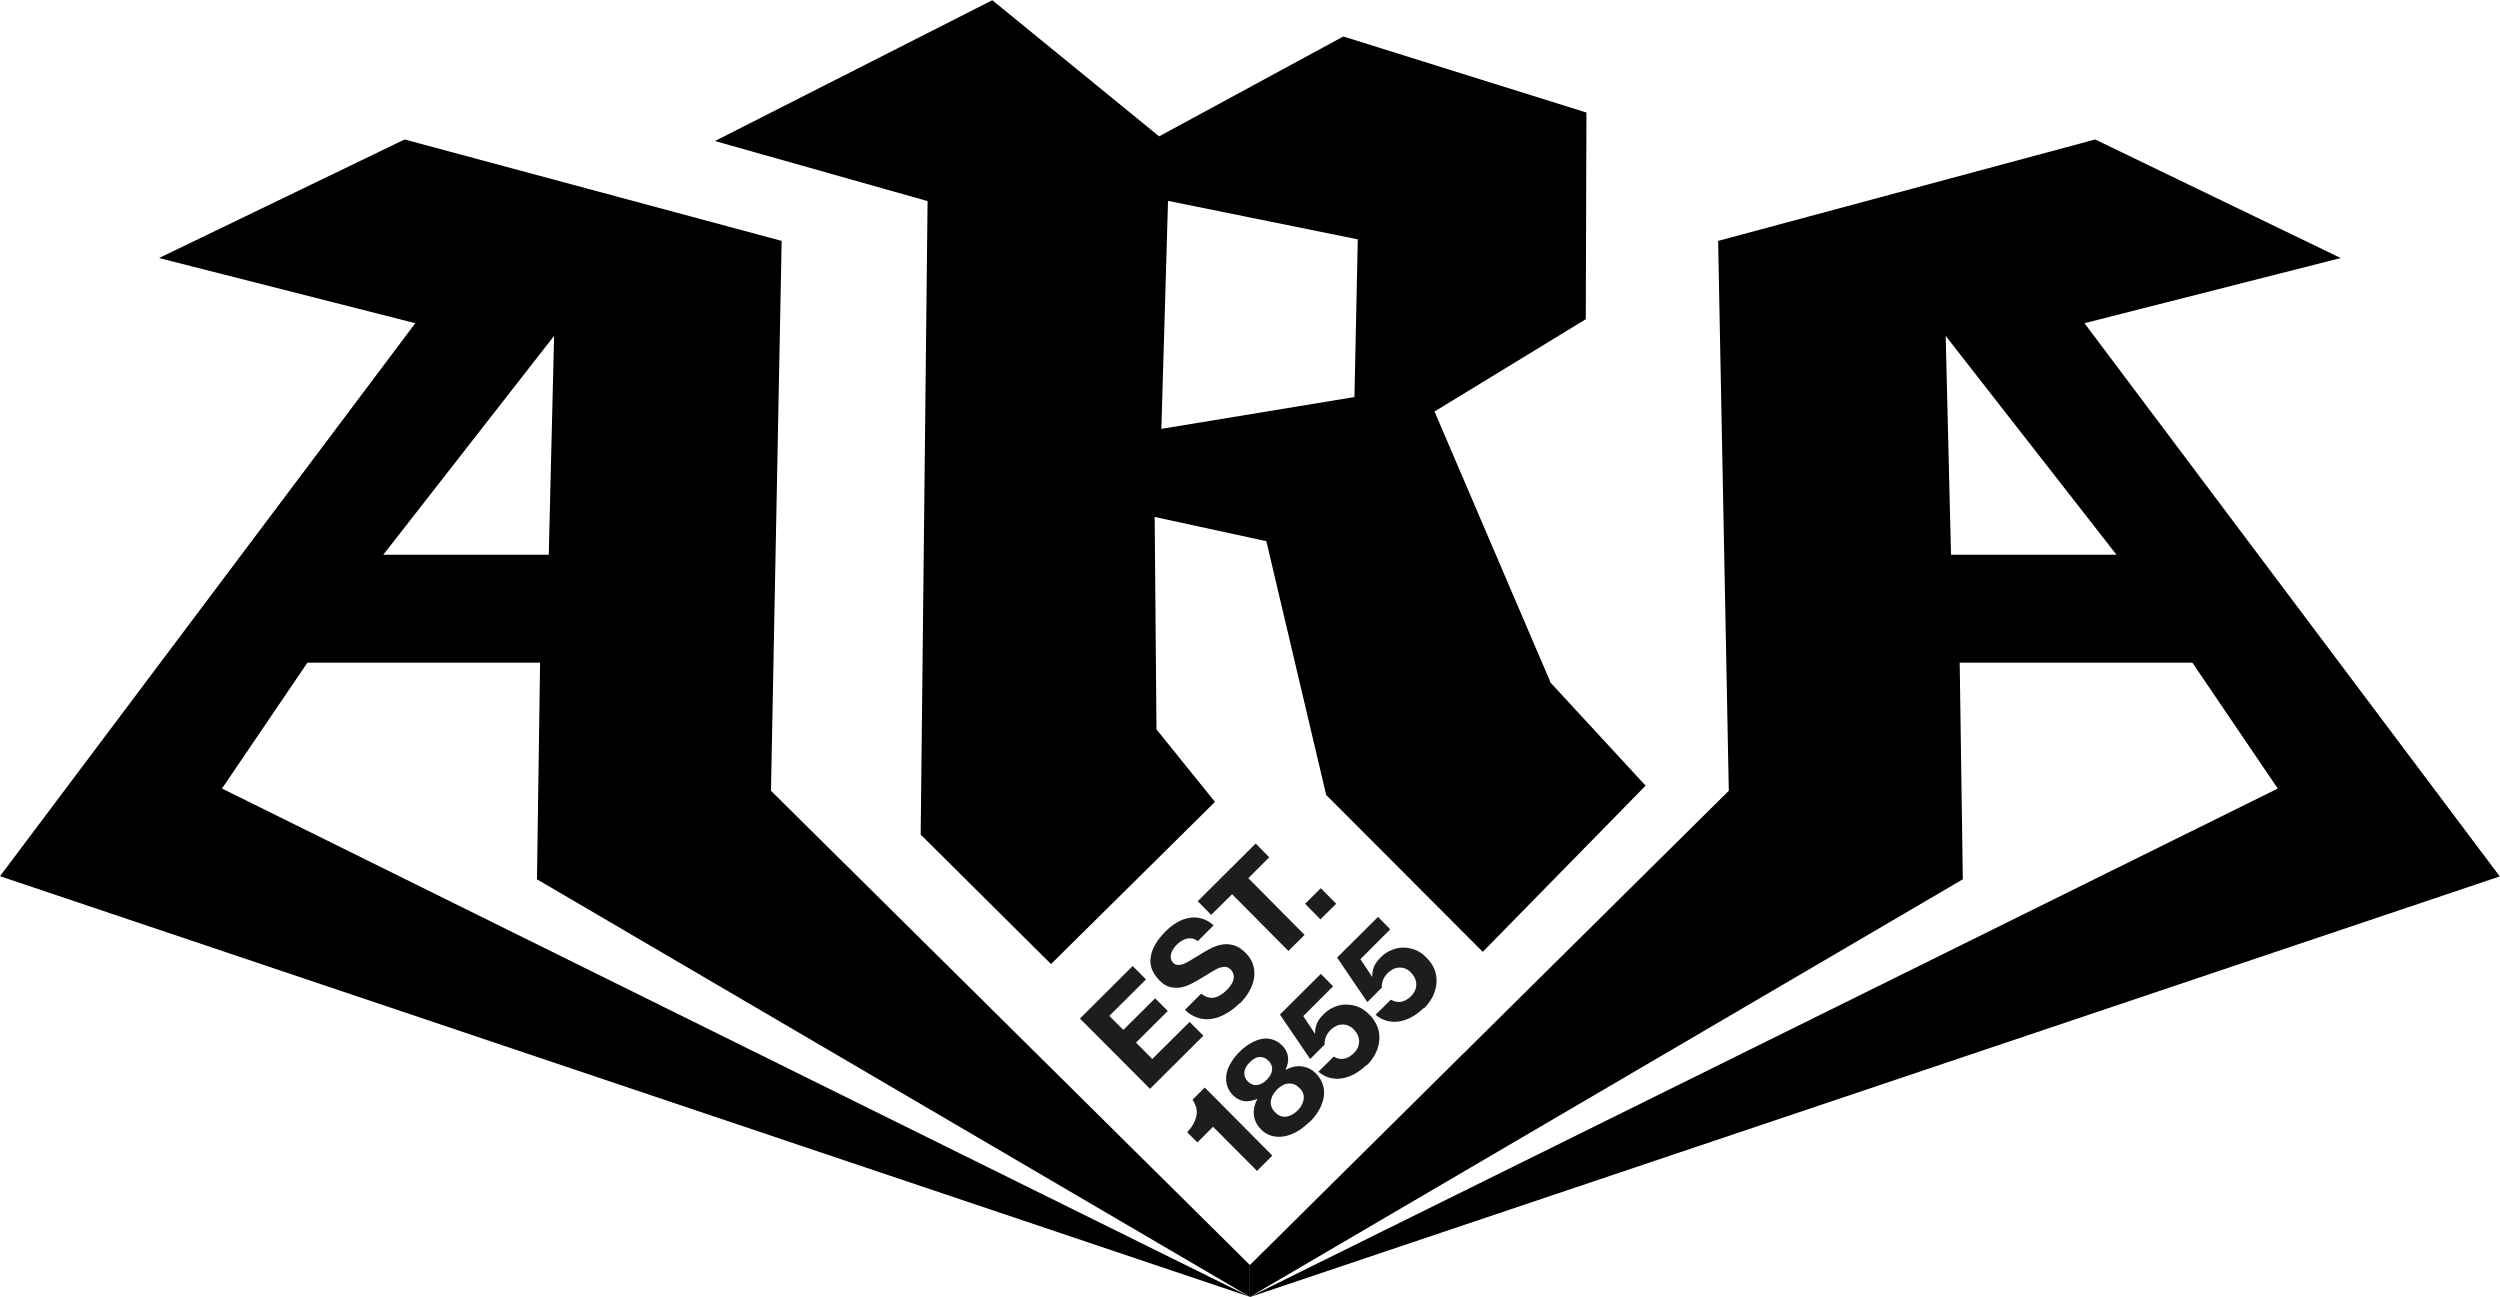
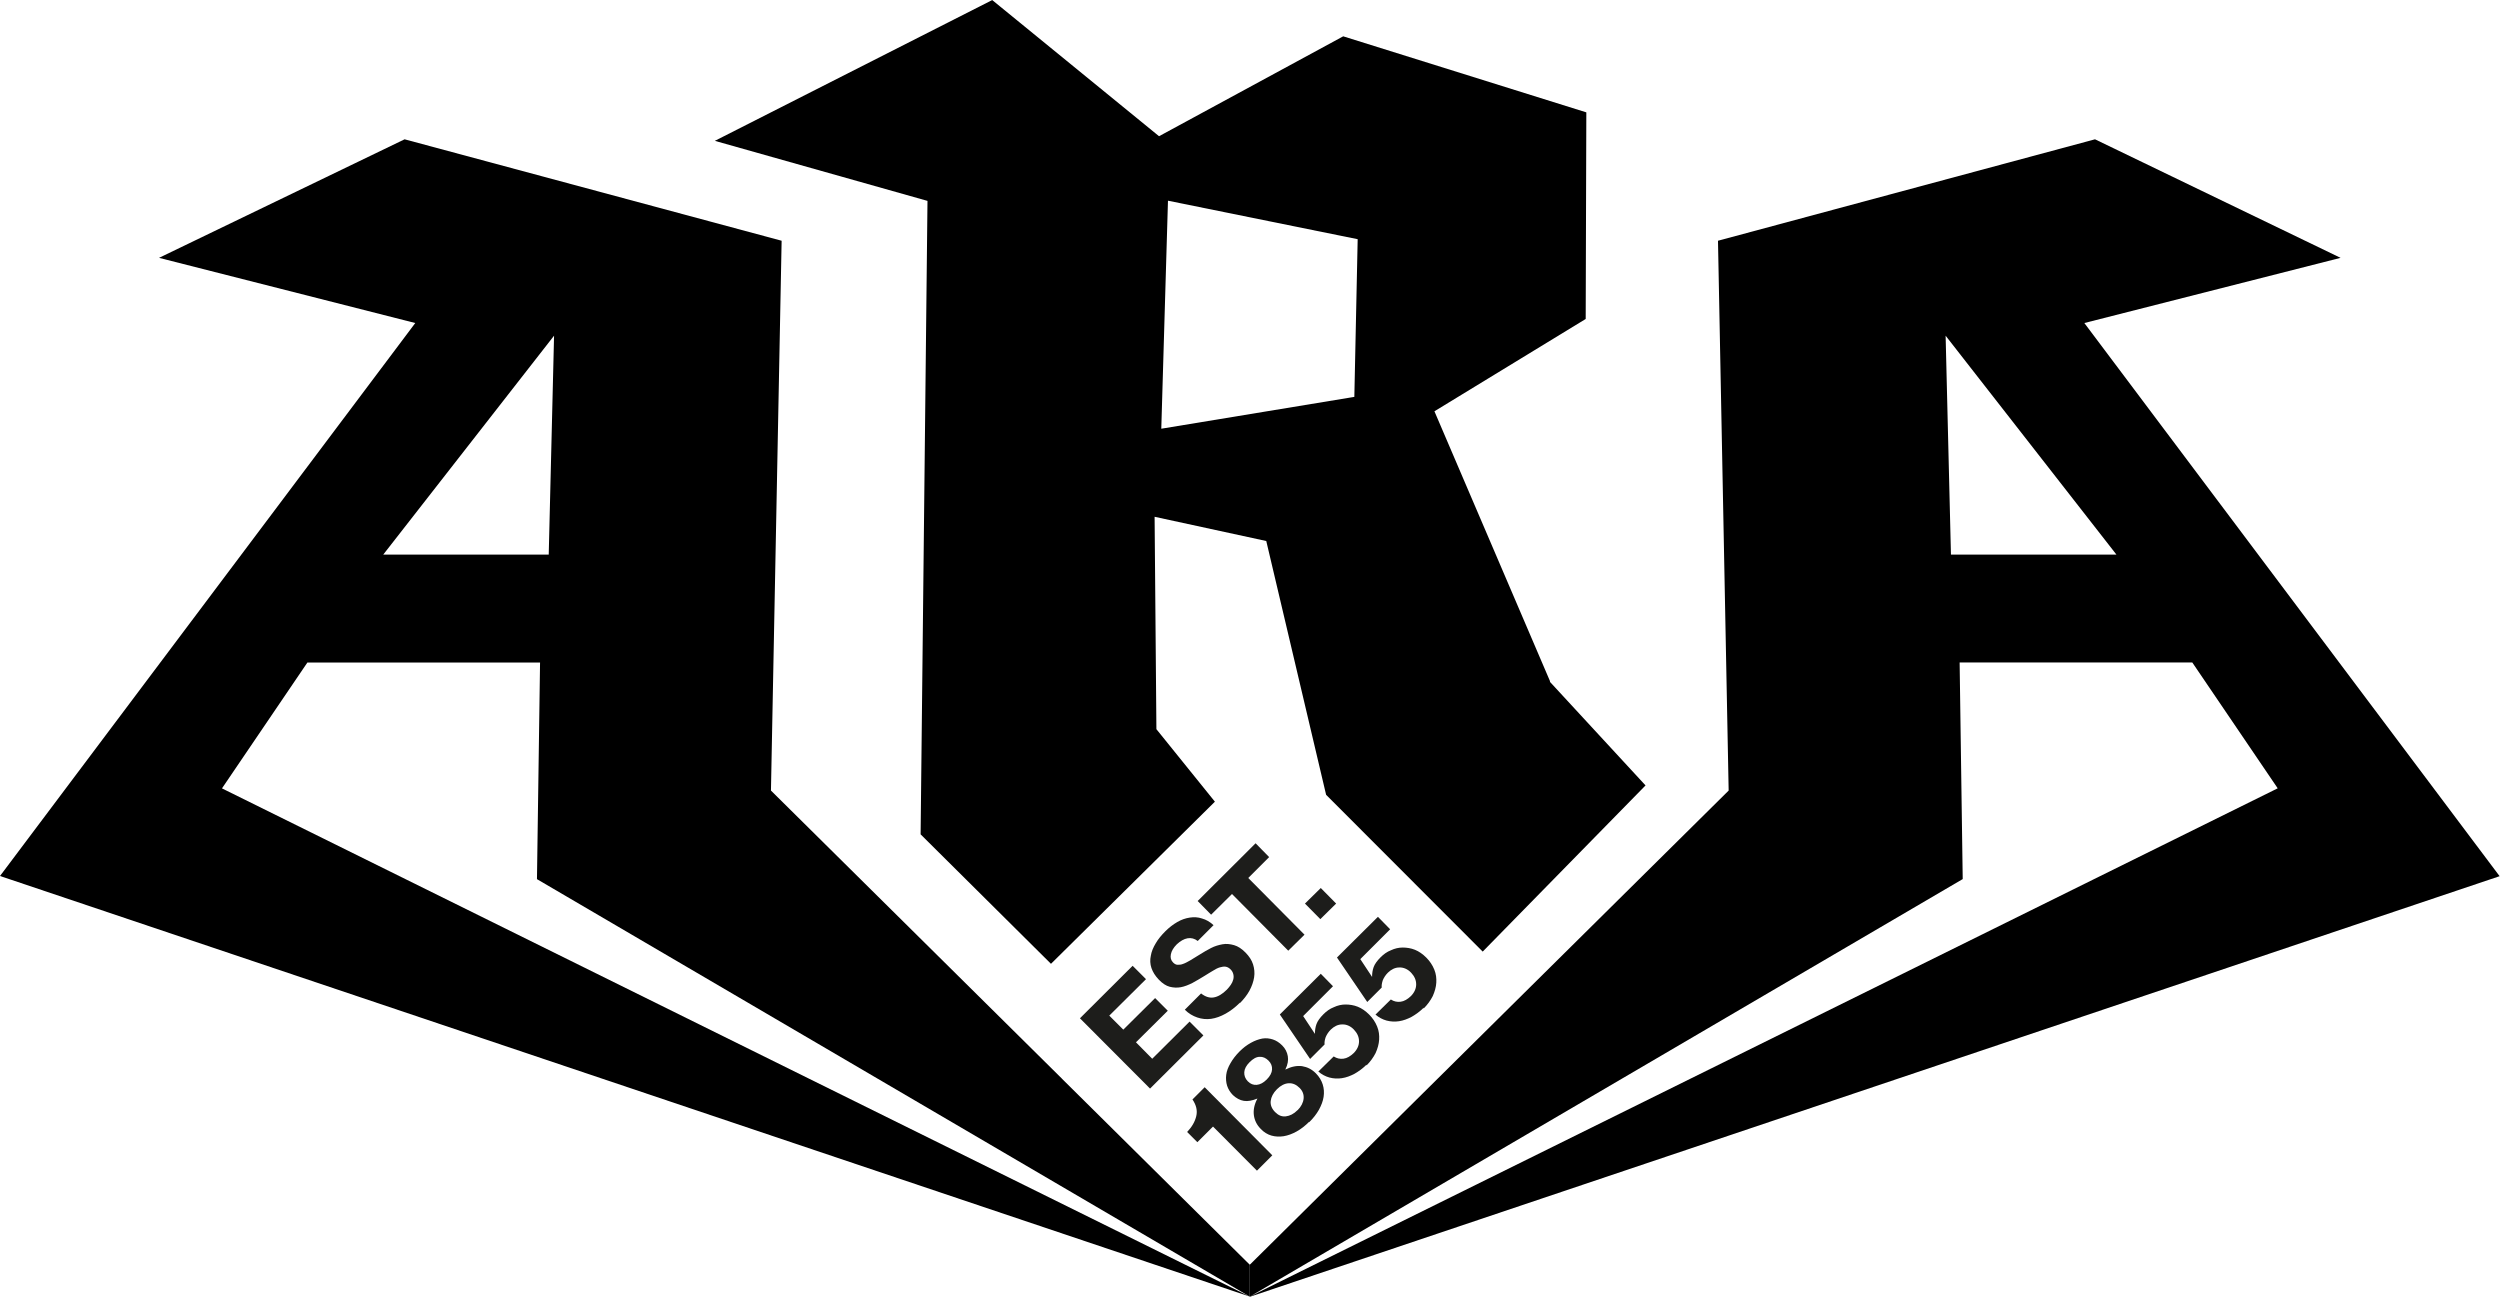
- <svg xmlns="http://www.w3.org/2000/svg" id="Camada_2" data-name="Camada 2" viewBox="0 0 112.39 58.3">
+ <svg xmlns="http://www.w3.org/2000/svg" id="Camada_2" data-name="Camada 2" viewBox="0 0 388.9 201.73">
  <defs>
    <style>
-       .cls-1, .cls-2 {
-         stroke-width: 0px;
-       }
- 
-       .cls-2 {
+       .cls-1 {
        fill: #1d1d1b;
      }
    </style>
  </defs>
-   <g id="Camada_1-2" data-name="Camada 1">
+   <g id="Camada_1-2" data-name="Camada 1-2">
    <g>
-       <path class="cls-1" d="m47.75,48.51l-13.09-12.96.48-24.72-16.95-4.56-11.04,5.33,11.52,2.93L0,39.39l56.19,18.91v-1.43s-8.45-8.37-8.45-8.37ZM24.91,15.1l-.24,9.84h-7.44l7.68-9.84Zm-14.93,20.35l3.84-5.66h10.46l-.14,9.74,32.05,18.77L9.98,35.45Z" />
-       <path class="cls-1" d="m56.19,56.88v1.43s56.19-18.91,56.19-18.91l-18.67-24.87,11.52-2.93-11.04-5.33-16.95,4.56.48,24.72-13.09,12.96-8.45,8.37Zm38.96-31.94h-7.44s-.24-9.84-.24-9.84l7.68,9.84Zm-38.96,33.36l32.05-18.77-.14-9.74h10.46s3.84,5.66,3.84,5.66l-46.21,22.85Z" />
+       <path d="M165.22,167.82l-45.29-44.84,1.66-85.53-58.65-15.78-38.2,18.44,39.86,10.14L0,136.27l194.42,65.43v-4.95l-29.24-28.96.03.03ZM86.19,52.22l-.83,34.05h-25.74l26.57-34.05ZM34.53,122.64l13.29-19.58h36.19l-.48,33.7,110.9,64.95L34.53,122.64Z" />
+       <path d="M194.42,196.78v4.95l194.42-65.43-64.6-86.05,39.86-10.14-38.2-18.44-58.65,15.78,1.66,85.53-45.29,44.84-29.24,28.96h.03ZM329.23,86.27h-25.74l-.83-34.05,26.57,34.05ZM194.42,201.7l110.9-64.95-.48-33.7h36.19l13.29,19.58s-159.89,79.06-159.89,79.06Z" />
    </g>
-     <path class="cls-1" d="m69.69,30.64l-5.2-12.14,6.8-4.15.03-9.29-10.93-3.42-8.28,4.49-7.5-6.12-12.47,6.33,9.56,2.7-.31,28.48,5.86,5.82,7.37-7.29-2.63-3.26-.08-9.55,5.02,1.09,2.69,11.41,7.04,7.05,7.32-7.47-4.3-4.66Zm-8.8-12.79l-8.68,1.43.3-10.25,8.53,1.73-.15,7.1Z" />
+     <path d="M241.13,105.99l-17.99-42.01,23.53-14.36.1-32.14-37.82-11.83-28.65,15.54L154.35.01l-43.15,21.9,33.08,9.34-1.07,98.54,20.28,20.14,25.5-25.22-9.1-11.28-.28-33.04,17.37,3.77,9.31,39.48,24.36,24.39,25.33-25.85-14.88-16.12.03-.07ZM210.68,61.74l-30.03,4.95,1.04-35.47,29.51,5.99-.52,24.57v-.03Z" />
    <g>
-       <path class="cls-2" d="m48.55,45.79l2.37-2.36.6.6-1.65,1.64.63.63,1.43-1.42.57.57-1.43,1.42.73.74,1.68-1.67.62.62-2.4,2.39-3.15-3.16Z" />
-       <path class="cls-2" d="m55.75,45.08c-.21.21-.43.38-.65.5-.22.12-.43.2-.65.23-.21.03-.42.01-.62-.06-.2-.07-.39-.18-.56-.35l.73-.73c.19.15.38.21.57.18s.39-.15.59-.35c.07-.07.13-.15.18-.22s.09-.16.11-.24c.02-.08.02-.16,0-.24-.02-.08-.06-.15-.12-.21s-.14-.11-.22-.12c-.08-.01-.16,0-.26.03s-.2.08-.31.15c-.11.07-.24.14-.38.23-.19.12-.37.22-.55.32-.18.09-.35.16-.52.19s-.34.02-.5-.02-.33-.15-.49-.32-.27-.34-.33-.52c-.06-.18-.07-.37-.03-.55.03-.19.11-.38.22-.56.11-.19.26-.37.43-.54s.35-.31.54-.42.37-.17.56-.2c.19-.03.37-.02.55.04.18.05.36.15.52.3l-.71.71c-.14-.11-.3-.15-.46-.12-.16.03-.32.12-.48.27-.15.15-.24.3-.27.45-.03.15,0,.27.1.37.06.06.13.1.2.1s.16,0,.25-.04c.09-.03.2-.09.32-.16.12-.07.25-.16.41-.25.17-.11.35-.21.52-.3s.35-.14.52-.17.35-.01.52.04c.17.05.34.16.51.33s.28.34.34.53c.06.19.08.39.05.59s-.1.4-.21.6c-.11.2-.26.39-.44.57Z" />
-       <path class="cls-2" d="m53.84,40.52l2.61-2.6.61.62-.94.94,2.53,2.55-.73.72-2.53-2.55-.94.93-.61-.62Z" />
-       <path class="cls-2" d="m58.67,40.63l.71-.7.69.7-.71.7-.69-.7Z" />
-       <path class="cls-2" d="m54.53,50.66l-.7.7-.46-.46c.22-.23.35-.46.41-.71.06-.25,0-.5-.17-.75l.55-.55,3.04,3.06-.69.69-1.97-1.98Z" />
-       <path class="cls-2" d="m58.86,50.44c-.18.18-.37.33-.57.44-.2.11-.39.18-.58.21-.19.03-.38.02-.55-.03s-.34-.15-.48-.3c-.18-.18-.28-.39-.31-.62s.02-.48.16-.74h-.01c-.22.09-.42.13-.6.1-.18-.03-.34-.12-.49-.26-.12-.12-.21-.27-.26-.42-.05-.16-.06-.32-.04-.49.02-.17.09-.35.19-.52.1-.18.23-.35.4-.52s.34-.3.52-.4c.18-.1.35-.16.51-.19.17-.03.33-.01.48.04.15.05.29.14.42.27.14.14.22.3.25.48.03.18,0,.38-.11.6h.01c.26-.13.5-.18.74-.15.24.04.44.14.62.32.15.15.25.32.31.5.06.18.07.37.04.56-.03.19-.1.38-.21.58-.11.19-.25.38-.44.56Zm-.52-.52c.16-.16.25-.34.27-.52.02-.18-.04-.34-.18-.48-.15-.15-.31-.22-.49-.21-.18.01-.36.1-.53.27s-.26.35-.28.53.05.35.2.5.3.21.48.19c.18-.02.36-.11.53-.28Zm-1.39-1.38c.15-.15.23-.3.24-.45.01-.15-.04-.28-.16-.4s-.25-.18-.4-.17c-.15,0-.3.09-.45.24s-.23.3-.24.45c-.01.15.04.29.16.41s.25.17.4.16c.15-.01.3-.09.45-.24Z" />
-       <path class="cls-2" d="m61.44,47.87c-.17.17-.35.3-.54.41-.19.1-.38.17-.57.2-.19.03-.37.02-.56-.03-.18-.05-.35-.14-.5-.27l.69-.68c.14.09.28.12.44.1.16-.02.31-.11.46-.25.16-.16.24-.34.24-.53,0-.2-.08-.37-.23-.53s-.34-.24-.53-.23c-.19,0-.36.09-.51.23-.11.11-.18.22-.23.34-.04.12-.06.23-.05.33l-.65.65-1.36-2,1.84-1.83.55.56-1.34,1.34.53.8h0c0-.16.02-.3.07-.44.05-.14.16-.29.31-.44.14-.14.29-.25.47-.32.17-.08.35-.12.53-.12.18,0,.37.03.55.1.18.07.35.19.51.35s.28.34.36.54.1.39.09.59-.07.4-.16.6c-.1.2-.24.39-.41.56Z" />
-       <path class="cls-2" d="m64.01,45.31c-.17.17-.35.3-.54.41-.19.1-.38.17-.57.2-.19.03-.37.02-.56-.03-.18-.05-.35-.14-.5-.27l.69-.68c.14.09.28.12.44.1.16-.02.31-.11.46-.25.16-.16.24-.34.24-.53,0-.2-.08-.37-.23-.53s-.34-.24-.53-.23c-.19,0-.36.09-.51.23-.11.11-.18.22-.23.34-.04.12-.06.23-.05.33l-.65.65-1.36-2,1.84-1.83.55.56-1.34,1.34.53.8h0c0-.16.02-.3.07-.44.05-.14.16-.29.31-.44.14-.14.29-.25.47-.32.17-.08.35-.12.53-.12.18,0,.37.03.55.1.18.07.35.19.51.35s.28.34.36.54.1.39.09.59-.07.4-.16.6c-.1.2-.24.39-.41.56Z" />
+       <path class="cls-1" d="M167.99,158.41l8.2-8.17,2.08,2.08-5.71,5.67,2.18,2.18,4.95-4.91,1.97,1.97-4.95,4.91,2.53,2.56,5.81-5.78,2.15,2.15-8.3,8.27s-10.9-10.93-10.9-10.93Z" />
+       <path class="cls-1" d="M192.9,155.96c-.73.73-1.49,1.31-2.25,1.73s-1.49.69-2.25.8c-.73.1-1.45.03-2.15-.21s-1.35-.62-1.94-1.21l2.53-2.53c.66.52,1.31.73,1.97.62s1.35-.52,2.04-1.21c.24-.24.45-.52.62-.76s.31-.55.38-.83.07-.55,0-.83-.21-.52-.42-.73-.48-.38-.76-.42-.55,0-.9.1-.69.28-1.07.52-.83.48-1.31.8c-.66.42-1.28.76-1.9,1.11-.62.31-1.21.55-1.8.66s-1.18.07-1.73-.07-1.14-.52-1.7-1.11-.93-1.18-1.14-1.8-.24-1.28-.1-1.9c.1-.66.38-1.31.76-1.94.38-.66.9-1.28,1.49-1.87s1.21-1.07,1.87-1.45,1.28-.59,1.94-.69c.66-.1,1.28-.07,1.9.14.62.17,1.25.52,1.8,1.04l-2.46,2.46c-.48-.38-1.04-.52-1.59-.42-.55.1-1.11.42-1.66.93-.52.52-.83,1.04-.93,1.56s0,.93.35,1.28c.21.21.45.35.69.35s.55,0,.87-.14c.31-.1.69-.31,1.11-.55s.87-.55,1.42-.87c.59-.38,1.21-.73,1.8-1.04s1.21-.48,1.8-.59,1.21-.03,1.8.14c.59.17,1.18.55,1.76,1.14s.97,1.18,1.18,1.83.28,1.35.17,2.04-.35,1.38-.73,2.08c-.38.69-.9,1.35-1.52,1.97l.07-.14Z" />
+       <path class="cls-1" d="M186.29,140.18l9.03-9,2.11,2.15-3.25,3.25,8.75,8.82-2.53,2.49-8.75-8.82-3.25,3.22-2.11-2.15v.03Z" />
+       <path class="cls-1" d="M203,140.56l2.46-2.42,2.39,2.42-2.46,2.42-2.39-2.42Z" />
+       <path class="cls-1" d="M188.68,175.26l-2.42,2.42-1.59-1.59c.76-.8,1.21-1.59,1.42-2.46s0-1.73-.59-2.6l1.9-1.9,10.52,10.59-2.39,2.39-6.82-6.85h-.03Z" />
+       <path class="cls-1" d="M203.66,174.5c-.62.62-1.28,1.14-1.97,1.52-.69.38-1.35.62-2.01.73-.66.1-1.31.07-1.9-.1s-1.18-.52-1.66-1.04c-.62-.62-.97-1.35-1.07-2.15s.07-1.66.55-2.56h-.03c-.76.31-1.45.45-2.08.35-.62-.1-1.18-.42-1.7-.9-.42-.42-.73-.93-.9-1.45-.17-.55-.21-1.11-.14-1.7.07-.59.31-1.21.66-1.8.35-.62.8-1.21,1.38-1.8s1.18-1.04,1.8-1.38c.62-.35,1.21-.55,1.76-.66.59-.1,1.14-.03,1.66.14.52.17,1,.48,1.45.93.48.48.76,1.04.87,1.66s0,1.31-.38,2.08h.03c.9-.45,1.73-.62,2.56-.52.83.14,1.52.48,2.15,1.11.52.52.87,1.11,1.07,1.73s.24,1.28.14,1.94c-.1.66-.35,1.31-.73,2.01-.38.66-.87,1.31-1.52,1.94v-.07ZM201.86,172.7c.55-.55.87-1.18.93-1.8s-.14-1.18-.62-1.66c-.52-.52-1.07-.76-1.7-.73-.62.03-1.25.35-1.83.93s-.9,1.21-.97,1.83.17,1.21.69,1.73,1.04.73,1.66.66,1.25-.38,1.83-.97ZM197.05,167.93c.52-.52.8-1.04.83-1.56.03-.52-.14-.97-.55-1.38s-.87-.62-1.38-.59c-.52,0-1.04.31-1.56.83s-.8,1.04-.83,1.56c-.03.52.14,1,.55,1.42s.87.59,1.38.55,1.04-.31,1.56-.83Z" />
+       <path class="cls-1" d="M212.59,165.61c-.59.59-1.21,1.04-1.87,1.42-.66.35-1.31.59-1.97.69-.66.1-1.28.07-1.94-.1-.62-.17-1.21-.48-1.73-.93l2.39-2.35c.48.31.97.42,1.52.35s1.07-.38,1.59-.87c.55-.55.83-1.18.83-1.83,0-.69-.28-1.28-.8-1.83s-1.18-.83-1.83-.8c-.66,0-1.25.31-1.76.8-.38.38-.62.76-.8,1.18-.14.42-.21.8-.17,1.14l-2.25,2.25-4.71-6.92,6.37-6.33,1.9,1.94-4.64,4.64,1.83,2.77h0c0-.55.07-1.04.24-1.52s.55-1,1.07-1.52c.48-.48,1-.87,1.63-1.11.59-.28,1.21-.42,1.83-.42s1.28.1,1.9.35,1.21.66,1.76,1.21.97,1.18,1.25,1.87.35,1.35.31,2.04-.24,1.38-.55,2.08c-.35.69-.83,1.35-1.42,1.94v-.1Z" />
+       <path class="cls-1" d="M221.48,156.75c-.59.59-1.21,1.04-1.87,1.42-.66.35-1.31.59-1.97.69-.66.1-1.28.07-1.94-.1-.62-.17-1.21-.48-1.73-.93l2.39-2.35c.48.31.97.42,1.52.35s1.07-.38,1.59-.87c.55-.55.83-1.18.83-1.83,0-.69-.28-1.28-.8-1.83s-1.18-.83-1.83-.8c-.66,0-1.25.31-1.76.8-.38.38-.62.76-.8,1.18-.14.42-.21.8-.17,1.14l-2.25,2.25-4.71-6.92,6.37-6.33,1.9,1.94-4.64,4.64,1.83,2.77h0c0-.55.07-1.04.24-1.52s.55-1,1.07-1.52c.48-.48,1-.87,1.63-1.11.59-.28,1.21-.42,1.83-.42s1.28.1,1.9.35,1.21.66,1.76,1.21c.55.55.97,1.18,1.25,1.87s.35,1.35.31,2.04-.24,1.38-.55,2.08c-.35.69-.83,1.35-1.42,1.94v-.1Z" />
    </g>
  </g>
</svg>
